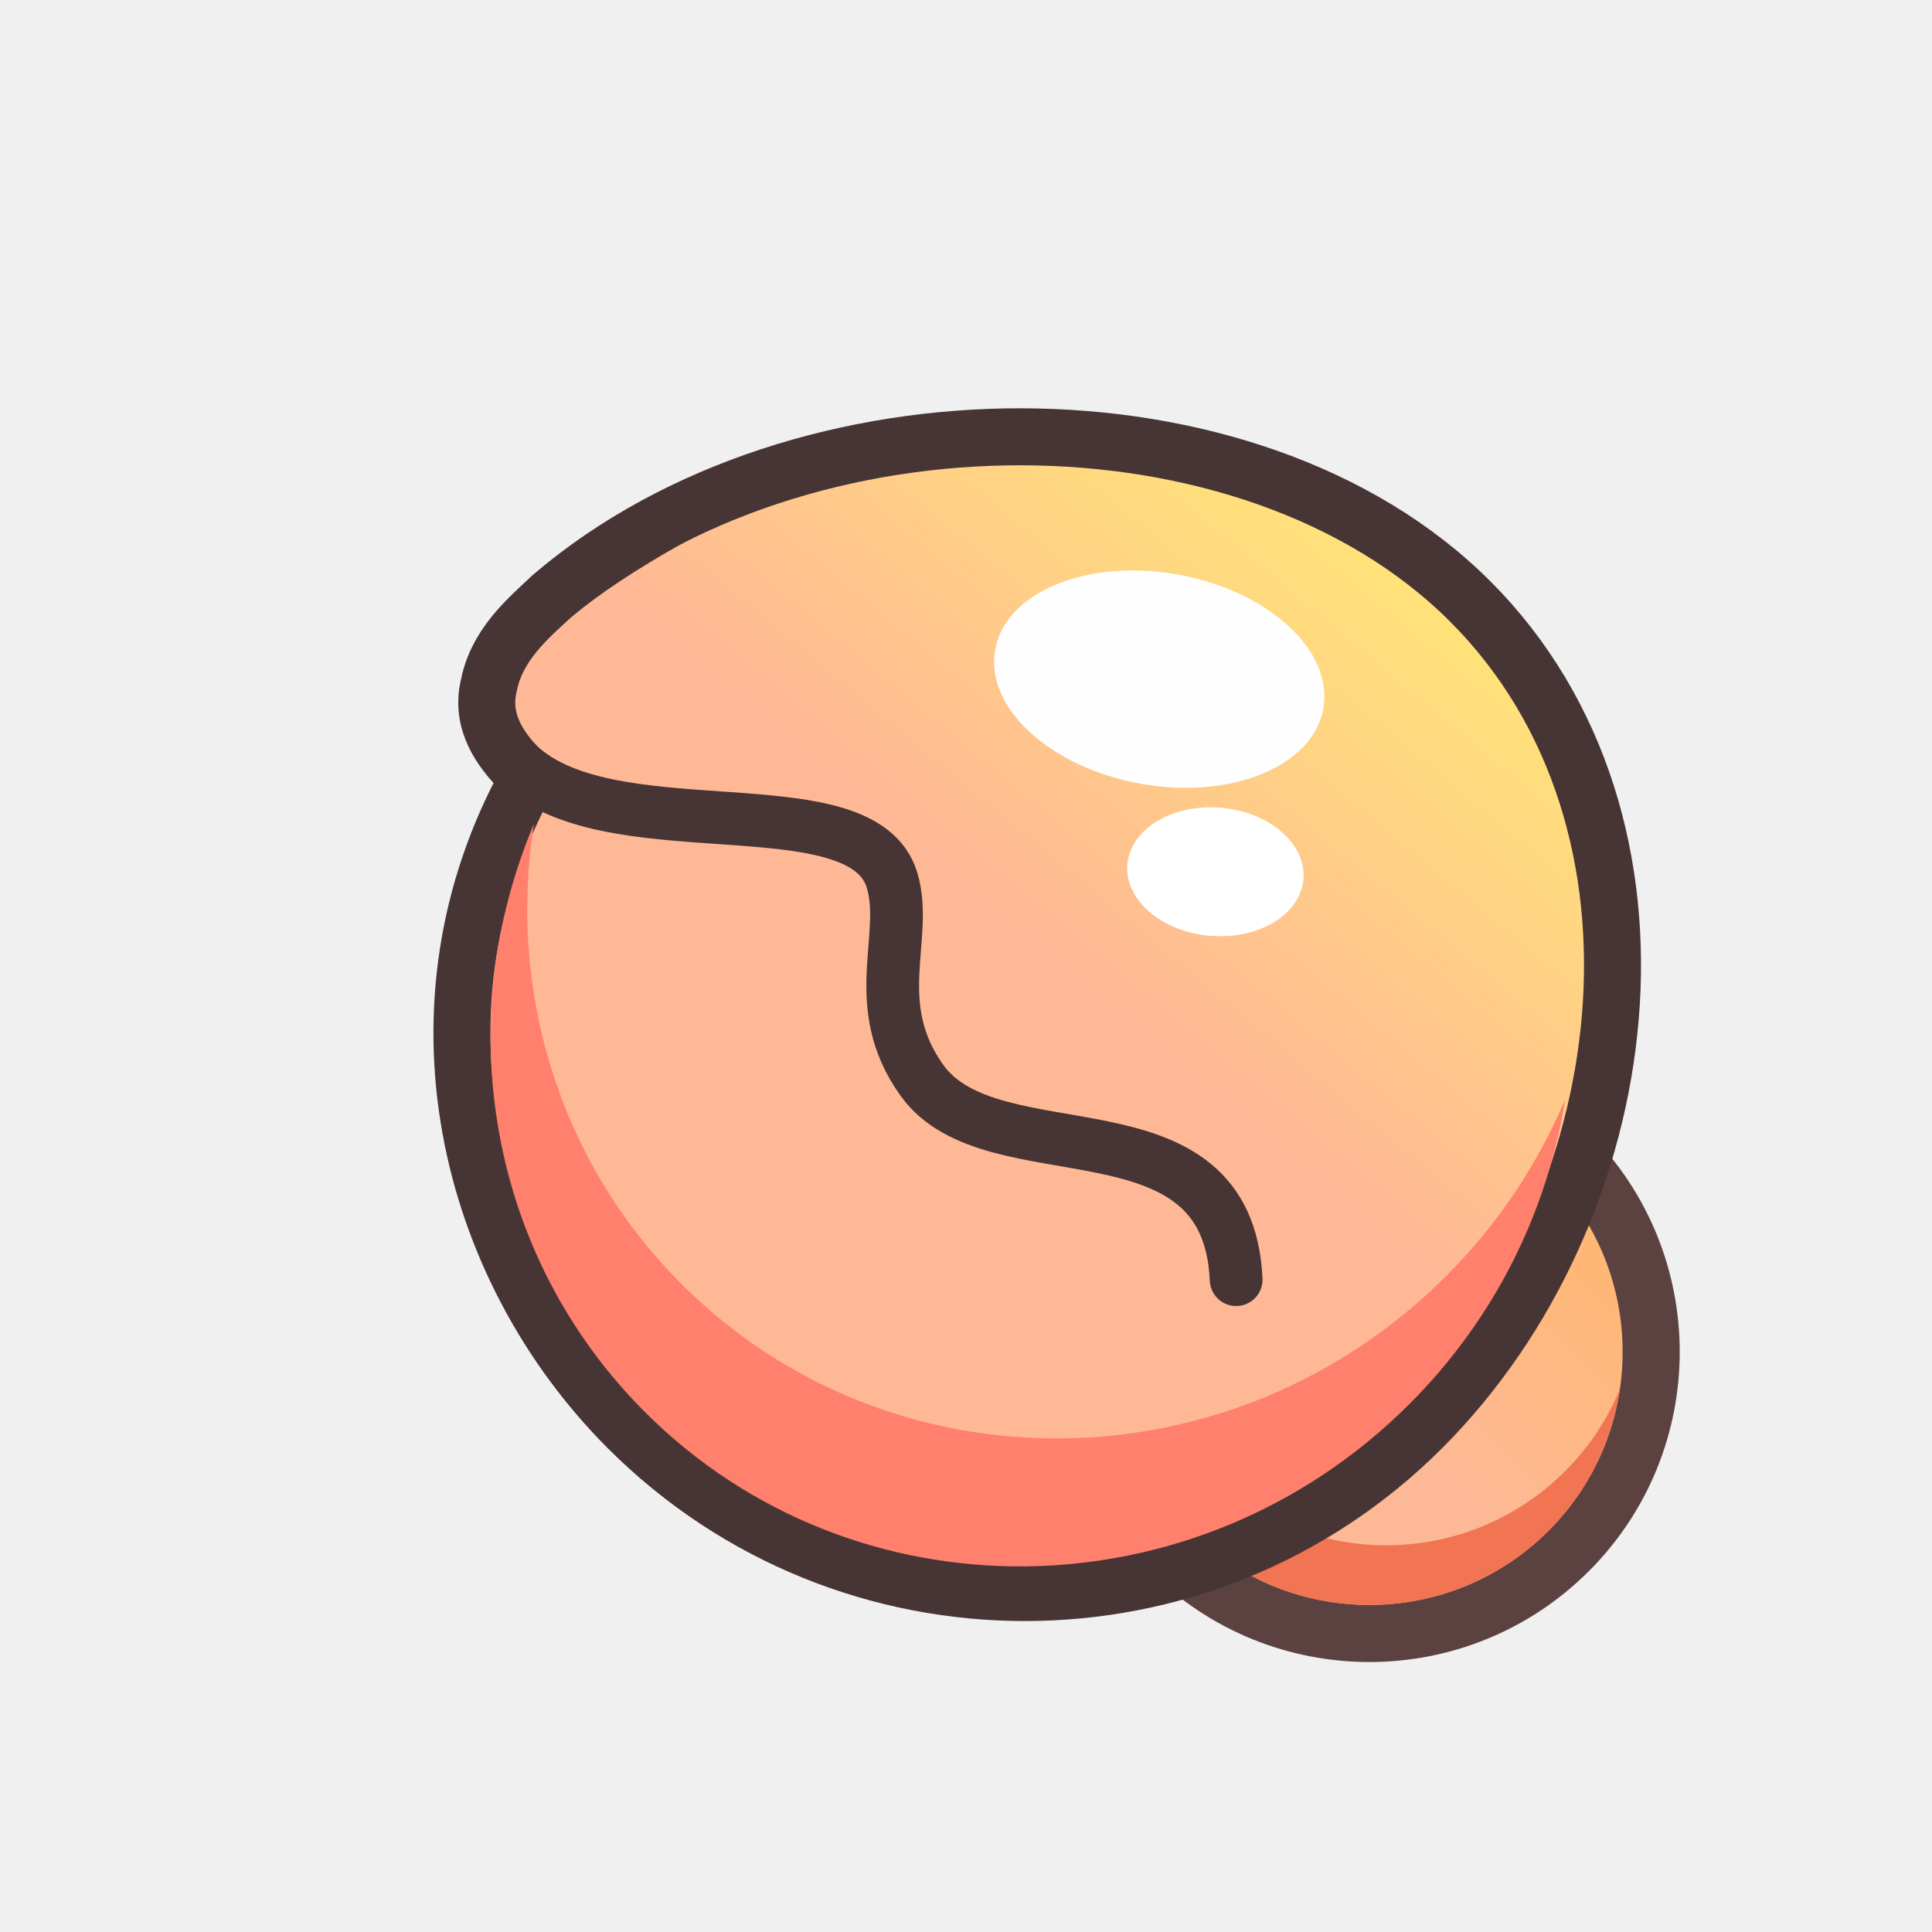
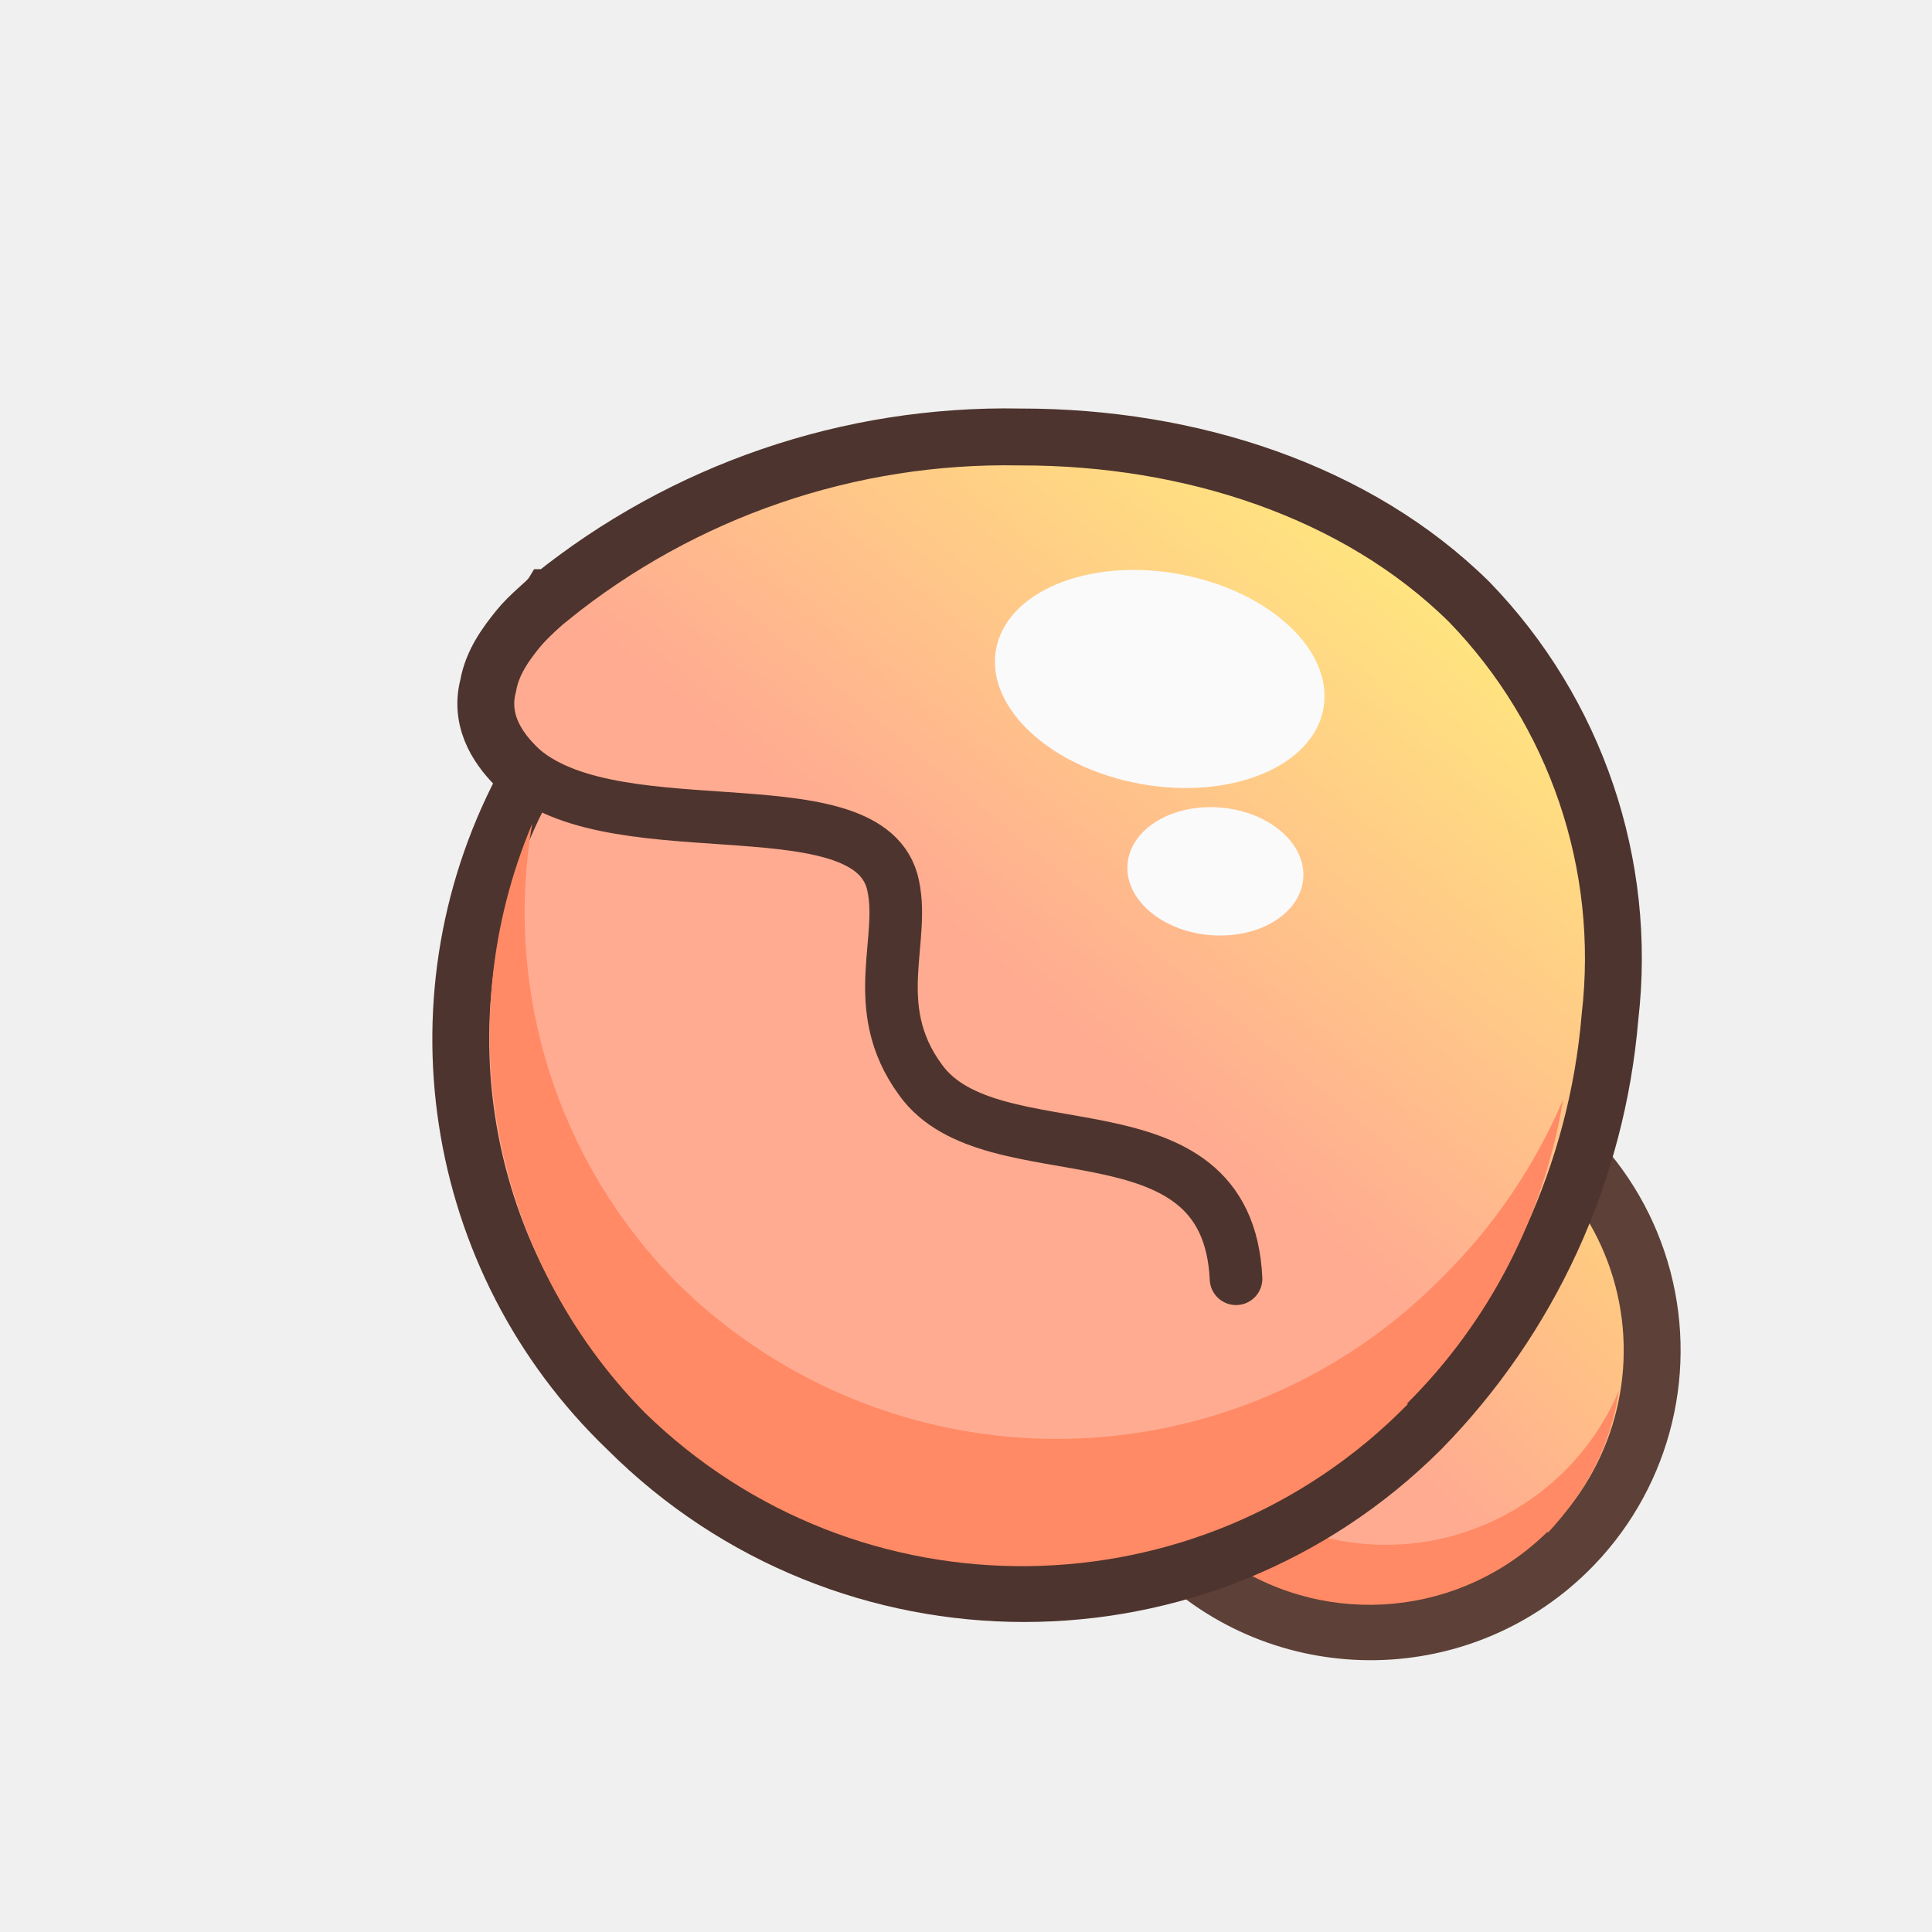
<svg xmlns="http://www.w3.org/2000/svg" viewBox="0 0 96 96">
-   <svg x="13.774" y="13.683" width="75.514" height="75.514" viewBox="0 0 106.885 106.885" preserveAspectRatio="xMidYMid meet">
-     <svg x="54.992" y="53.896" width="43.65" height="43.63" viewBox="0 0 43.642 43.642" preserveAspectRatio="none" fill="none" overflow="visible">
-       <g>
-         <path d="M7.811 7.811C15.549 0.073 28.094 0.073 35.832 7.811C43.57 15.549 43.57 28.094 35.832 35.832C28.094 43.57 15.549 43.57 7.811 35.832C0.073 28.094 0.073 15.549 7.811 7.811Z" fill="url(#rstack-simplified-rspack-paint0_linear_0_10-0)" stroke="#5B4240" stroke-width="4.014" />
-         <path d="M34.418 34.411C27.464 41.365 16.184 41.365 9.229 34.411C3.97 29.149 2.706 21.421 5.407 14.956C4.592 20.357 6.239 26.053 10.397 30.211C17.352 37.165 28.626 37.171 35.58 30.217C37.274 28.523 38.552 26.57 39.421 24.489C38.873 28.12 37.213 31.615 34.418 34.411Z" fill="#F17453" />
-       </g>
+   <g fill="none">
+     <g transform="matrix(.70662 0 0 .7063 52.6 51.8)">
+       <path fill="url(#a)" stroke="#5d4037" stroke-width="4" d="M7.8 7.8a19.8 19.8 0 1 1 28 28 19.8 19.8 0 0 1-28-28Z" />
+       <path fill="#ff8a65" d="M34.4 34.4A17.8 17.8 0 0 1 5.4 15a17.8 17.8 0 0 0 34 9.5q-.8 5.5-5 10" />
      <defs>
-         <linearGradient id="rstack-simplified-rspack-paint0_linear_0_10-0" x1="34.413" y1="9.231" x2="9.229" y2="34.415" gradientUnits="userSpaceOnUse">
-           <stop offset="0.012" stop-color="#FFB773" />
-           <stop offset="0.572" stop-color="#FDB996" />
+         <linearGradient id="a" x1="34.4" x2="9.2" y1="9.2" y2="34.4" gradientUnits="userSpaceOnUse">
+           <stop offset="0" stop-color="#ffcc80" />
+           <stop offset=".6" stop-color="#ffab91" />
        </linearGradient>
      </defs>
-     </svg>
-     <svg x="10.986" y="9.349" width="84.934" height="85.296" viewBox="0 0 84.932 85.289" preserveAspectRatio="none" fill="none" overflow="visible">
-       <g>
-         <path d="M41.368 2.004C53.274 2.03 65.121 5.783 72.917 13.579C80.735 21.396 83.662 32.189 82.774 42.817C81.887 53.434 77.187 64.052 69.519 71.721C54.1 87.139 29.102 87.139 13.684 71.721C2.313 60.35 -2.161 41.952 6.672 26.026C6.477 25.819 6.225 25.565 5.853 25.16C4.921 24.143 3.236 22.146 3.905 19.471C4.228 17.787 5.174 16.442 6.024 15.475C6.816 14.575 7.923 13.609 8.208 13.325L8.264 13.269L8.323 13.217C17.144 5.683 29.45 1.979 41.368 2.004Z" fill="url(#rstack-simplified-rspack-paint0_linear_0_4-1)" stroke="#473535" stroke-width="4.008" />
-         <path d="M68.644 70.026C53.64 85.028 29.568 85.279 14.874 70.587C3.786 59.498 1.219 43.072 7.07 29.228C5.252 40.742 8.691 52.828 17.447 61.585C32.14 76.278 56.218 76.032 71.222 61.03C74.904 57.349 77.691 53.114 79.593 48.613C78.36 56.419 74.706 63.964 68.644 70.026Z" fill="#FF806C" />
-         <ellipse cx="6.213" cy="4.518" rx="6.213" ry="4.518" transform="matrix(-0.996474 -0.0839056 -0.0839056 0.996474 61.5693 28.6143)" fill="white" />
-         <ellipse cx="11.726" cy="7.471" rx="11.726" ry="7.471" transform="matrix(-0.984177 -0.177189 -0.177189 0.984177 63.913 13.7725)" fill="#FEFEFE" />
-         <path d="M16.77 7.786C2.833 15.584 1.918 20.739 5.683 24.759C11.935 31.433 30.153 26.108 32.262 33.207C33.446 37.194 30.54 41.958 34.371 47.278C39.366 54.212 55.875 48.17 56.458 61.28" stroke="#473535" stroke-width="3.708" stroke-linecap="round" />
-       </g>
+     </g>
+     <g transform="matrix(.70651 0 0 .70655 21.5 20.3)">
+       <path fill="url(#b)" stroke="#4e342e" stroke-width="4" d="M41.4 2C53.3 2 65 5.8 72.9 13.6a36 36 0 0 1 9.9 29.2 47 47 0 0 1-13.3 29 39.5 39.5 0 0 1-55.8 0 38 38 0 0 1-7-45.8l-.8-.8c-1-1-2.7-3-2-5.7.3-1.7 1.3-3 2.1-4s2-1.9 2.2-2.2h.1A51 51 0 0 1 41.3 2Z" />
+       <path fill="#ff8a65" d="M68.6 70a38 38 0 0 1-53.7.6A38 38 0 0 1 7 29.2a37 37 0 0 0 10.3 32.4 38 38 0 0 0 53.8-.6 39 39 0 0 0 8.4-12.4 39 39 0 0 1-11 21.4" />
+       <ellipse cx="6.2" cy="4.5" fill="#fafafa" rx="6.2" ry="4.5" transform="rotate(-175.2 31.4 13)scale(1 -1)" />
+       <ellipse cx="11.7" cy="7.5" fill="#fafafa" rx="11.7" ry="7.5" transform="rotate(-169.8 32.6 4)scale(1 -1)" />
+       <path stroke="#4e342e" stroke-linecap="round" stroke-width="3.7" d="M16.8 7.8c-14 7.8-14.9 13-11.1 17 6.2 6.6 24.5 1.3 26.6 8.4 1.1 4-1.8 8.8 2 14 5 7 21.6 1 22.2 14" />
      <defs>
-         <linearGradient id="rstack-simplified-rspack-paint0_linear_0_4-1" x1="65.938" y1="9.263" x2="15.102" y2="70.305" gradientUnits="userSpaceOnUse">
-           <stop offset="0.012" stop-color="#FFE279" />
-           <stop offset="0.461" stop-color="#FFB896" />
-           <stop offset="0.741" stop-color="#FFB896" />
+         <linearGradient id="b" x1="65.9" x2="15.1" y1="9.3" y2="70.3" gradientUnits="userSpaceOnUse">
+           <stop offset="0" stop-color="#ffe57f" />
+           <stop offset=".5" stop-color="#ffab91" />
+           <stop offset=".7" stop-color="#ffab91" />
        </linearGradient>
      </defs>
-     </svg>
-   </svg>
+     </g>
+   </g>
</svg>
